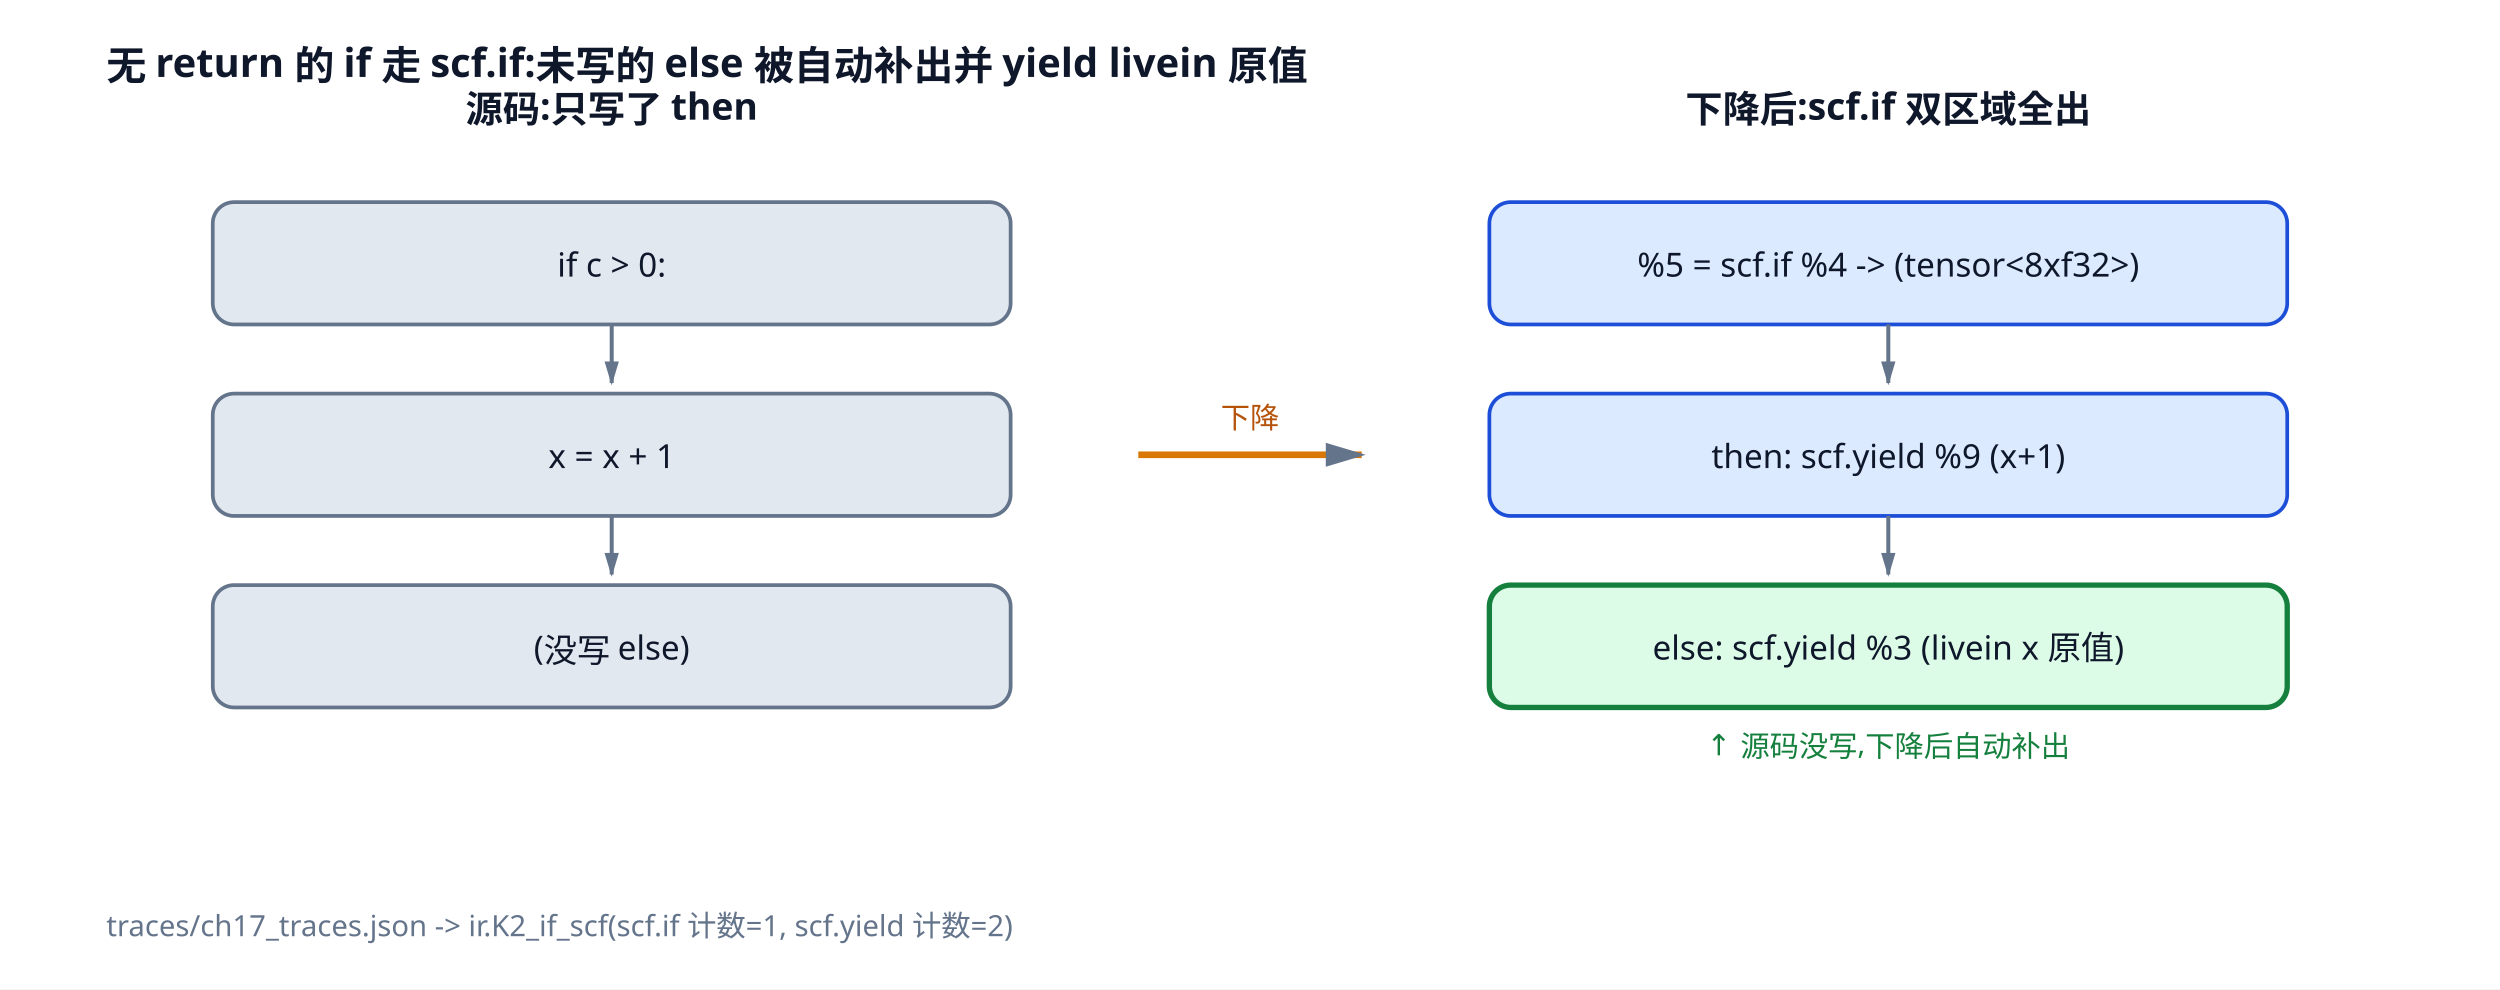
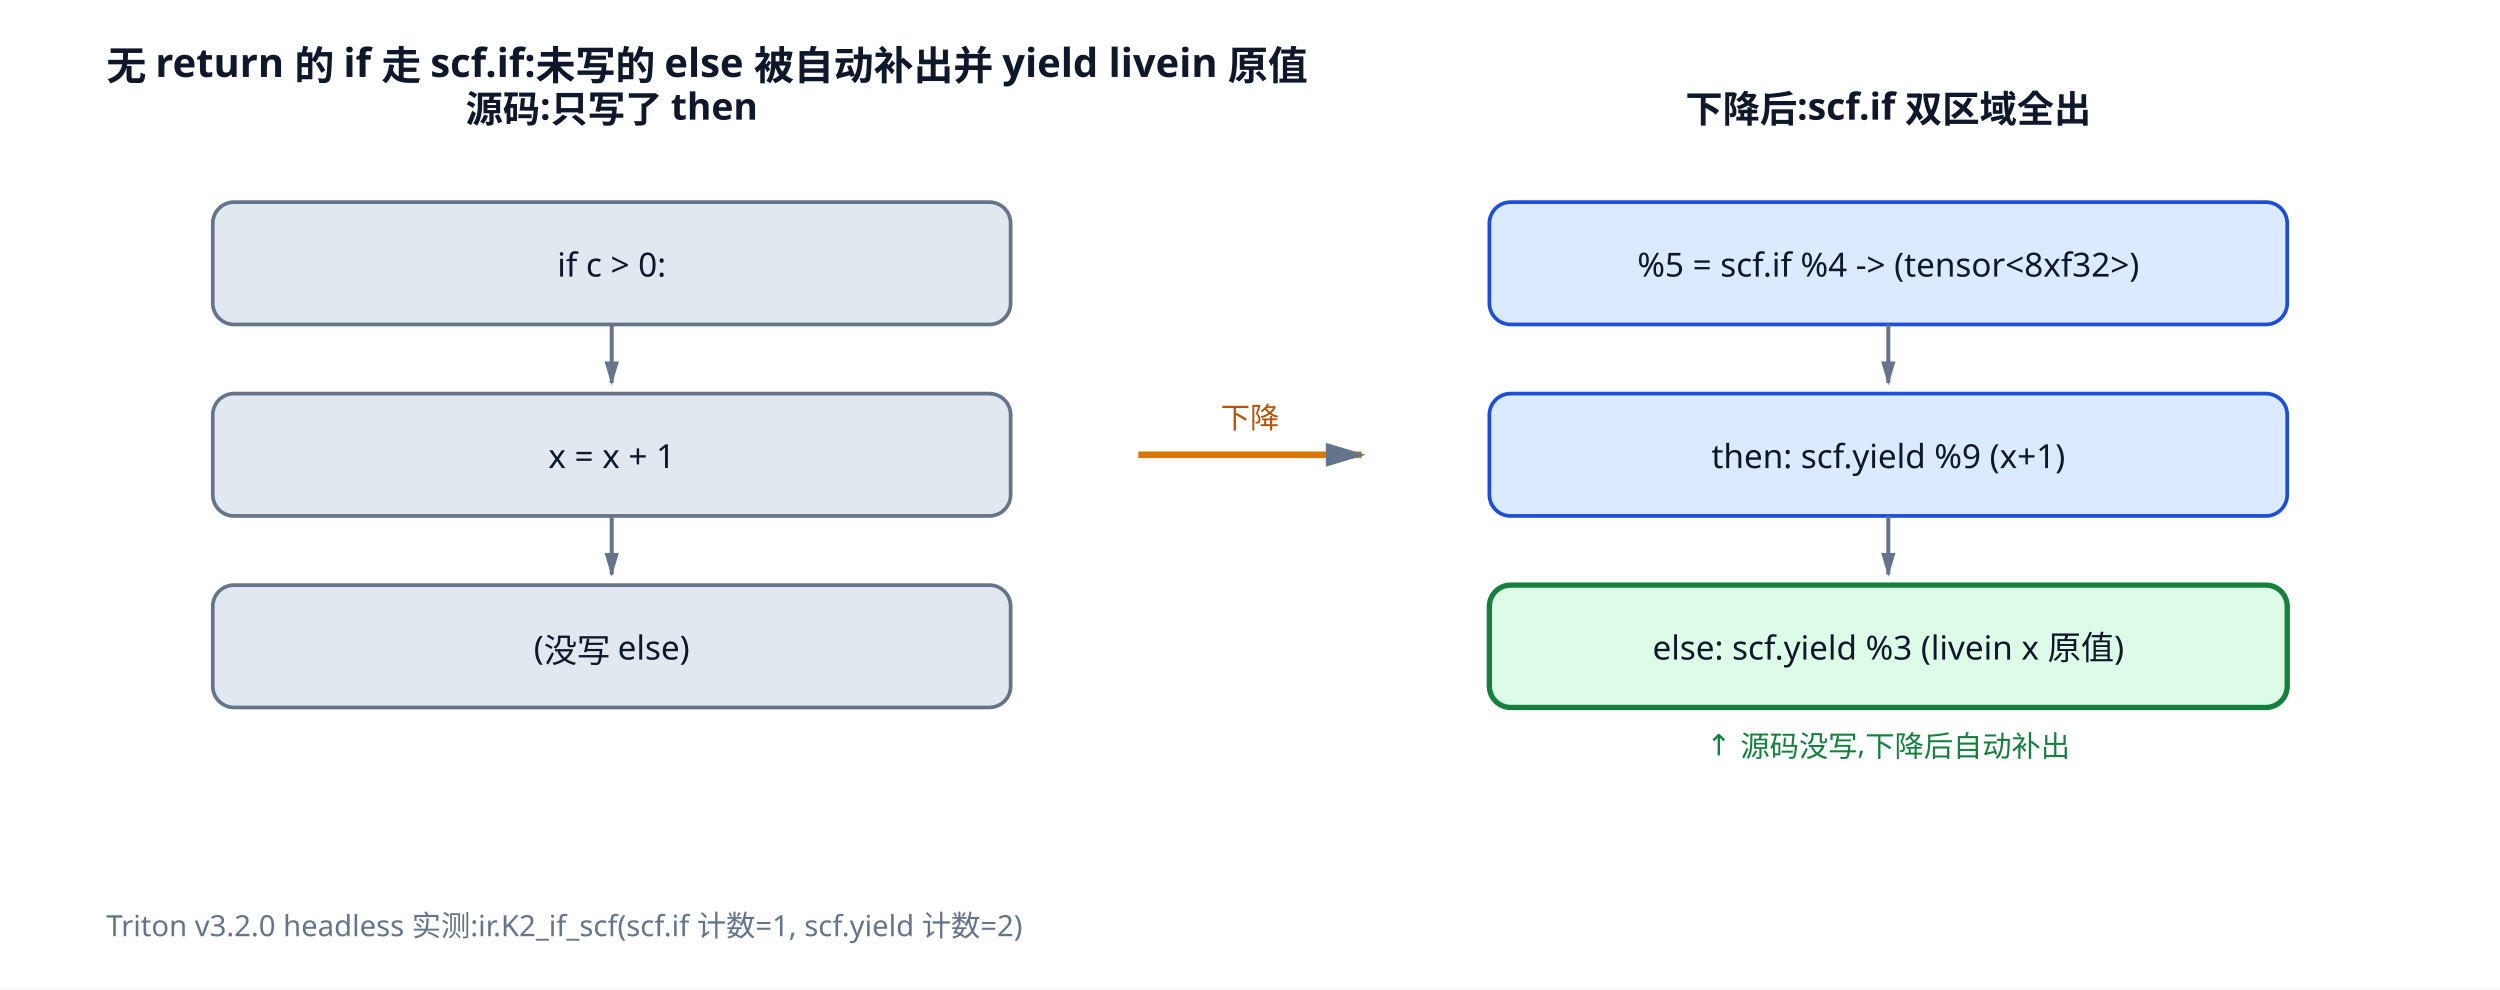
<svg xmlns="http://www.w3.org/2000/svg" viewBox="0 0 940 372">
  <defs>
    <marker id="a" viewBox="0 0 10 6" refX="9" refY="3" markerWidth="6" markerHeight="4" orient="auto">
      <path d="M0,0 L10,3 L0,6 Z" fill="#64748b" />
    </marker>
  </defs>
  <rect width="940" height="372" fill="white" />
  <text x="40" y="30" font-family="sans-serif" font-size="15" font-weight="bold" fill="#0f172a">无 return 的 if 走 scf.if:未写的 else 被自动补出并 yield livein 原值</text>
  <text x="230.0" y="46" text-anchor="middle" font-family="sans-serif" font-size="14" font-weight="bold" fill="#0f172a">源码:只写了 then</text>
  <rect x="80.0" y="76" width="300" height="46" rx="8" fill="#e2e8f0" stroke="#64748b" stroke-width="1.4" />
  <text x="230.0" y="104.0" text-anchor="middle" font-family="sans-serif" font-size="12.5" fill="#0f172a">if c &gt; 0:</text>
  <line x1="230.0" y1="122" x2="230.0" y2="144" stroke="#64748b" stroke-width="1.5" marker-end="url(#a)" />
  <rect x="80.0" y="148" width="300" height="46" rx="8" fill="#e2e8f0" stroke="#64748b" stroke-width="1.4" />
  <text x="230.0" y="176.0" text-anchor="middle" font-family="sans-serif" font-size="12.5" fill="#0f172a">    x = x + 1</text>
  <line x1="230.0" y1="194" x2="230.0" y2="216" stroke="#64748b" stroke-width="1.5" marker-end="url(#a)" />
  <rect x="80.0" y="220" width="300" height="46" rx="8" fill="#e2e8f0" stroke="#64748b" stroke-width="1.4" />
  <text x="230.0" y="248.0" text-anchor="middle" font-family="sans-serif" font-size="12.5" fill="#0f172a">(没写 else)</text>
  <text x="710.0" y="46" text-anchor="middle" font-family="sans-serif" font-size="14" font-weight="bold" fill="#0f172a">下降后:scf.if 双区域全出</text>
  <rect x="560.0" y="76" width="300" height="46" rx="8" fill="#dbeafe" stroke="#1d4ed8" stroke-width="1.4" />
  <text x="710.0" y="104.0" text-anchor="middle" font-family="sans-serif" font-size="12.5" fill="#0f172a">%5 = scf.if %4 -&gt; (tensor&lt;8xf32&gt;)</text>
  <line x1="710.0" y1="122" x2="710.0" y2="144" stroke="#64748b" stroke-width="1.5" marker-end="url(#a)" />
  <rect x="560.0" y="148" width="300" height="46" rx="8" fill="#dbeafe" stroke="#1d4ed8" stroke-width="1.4" />
  <text x="710.0" y="176.0" text-anchor="middle" font-family="sans-serif" font-size="12.5" fill="#0f172a">then: scf.yield %9  (x+1)</text>
  <line x1="710.0" y1="194" x2="710.0" y2="216" stroke="#64748b" stroke-width="1.5" marker-end="url(#a)" />
  <rect x="560.0" y="220" width="300" height="46" rx="8" fill="#dcfce7" stroke="#15803d" stroke-width="2" />
  <text x="710.0" y="248.0" text-anchor="middle" font-family="sans-serif" font-size="12.5" fill="#0f172a">else: scf.yield %3  (livein x 原值)</text>
  <line x1="428" y1="171.0" x2="512" y2="171.0" stroke="#d97706" stroke-width="2.5" marker-end="url(#a)" />
  <text x="470" y="161.0" text-anchor="middle" font-family="sans-serif" font-size="11" fill="#b45309">下降</text>
  <text x="710.0" y="284" text-anchor="middle" font-family="sans-serif" font-size="11" fill="#15803d">↑ 源码没写,下降后自动补出</text>
-   <text x="40" y="352" font-family="sans-serif" font-size="11" fill="#64748b">traces/ch17_traces.json -&gt; ir.K2_if_scf(scf.if 计数=1, scf.yield 计数=2)</text>
+   <text x="40" y="352" font-family="sans-serif" font-size="11" fill="#64748b">Triton v3.2.0 headless 实测:ir.K2_if_scf(scf.if 计数=1, scf.yield 计数=2)</text>
</svg>
